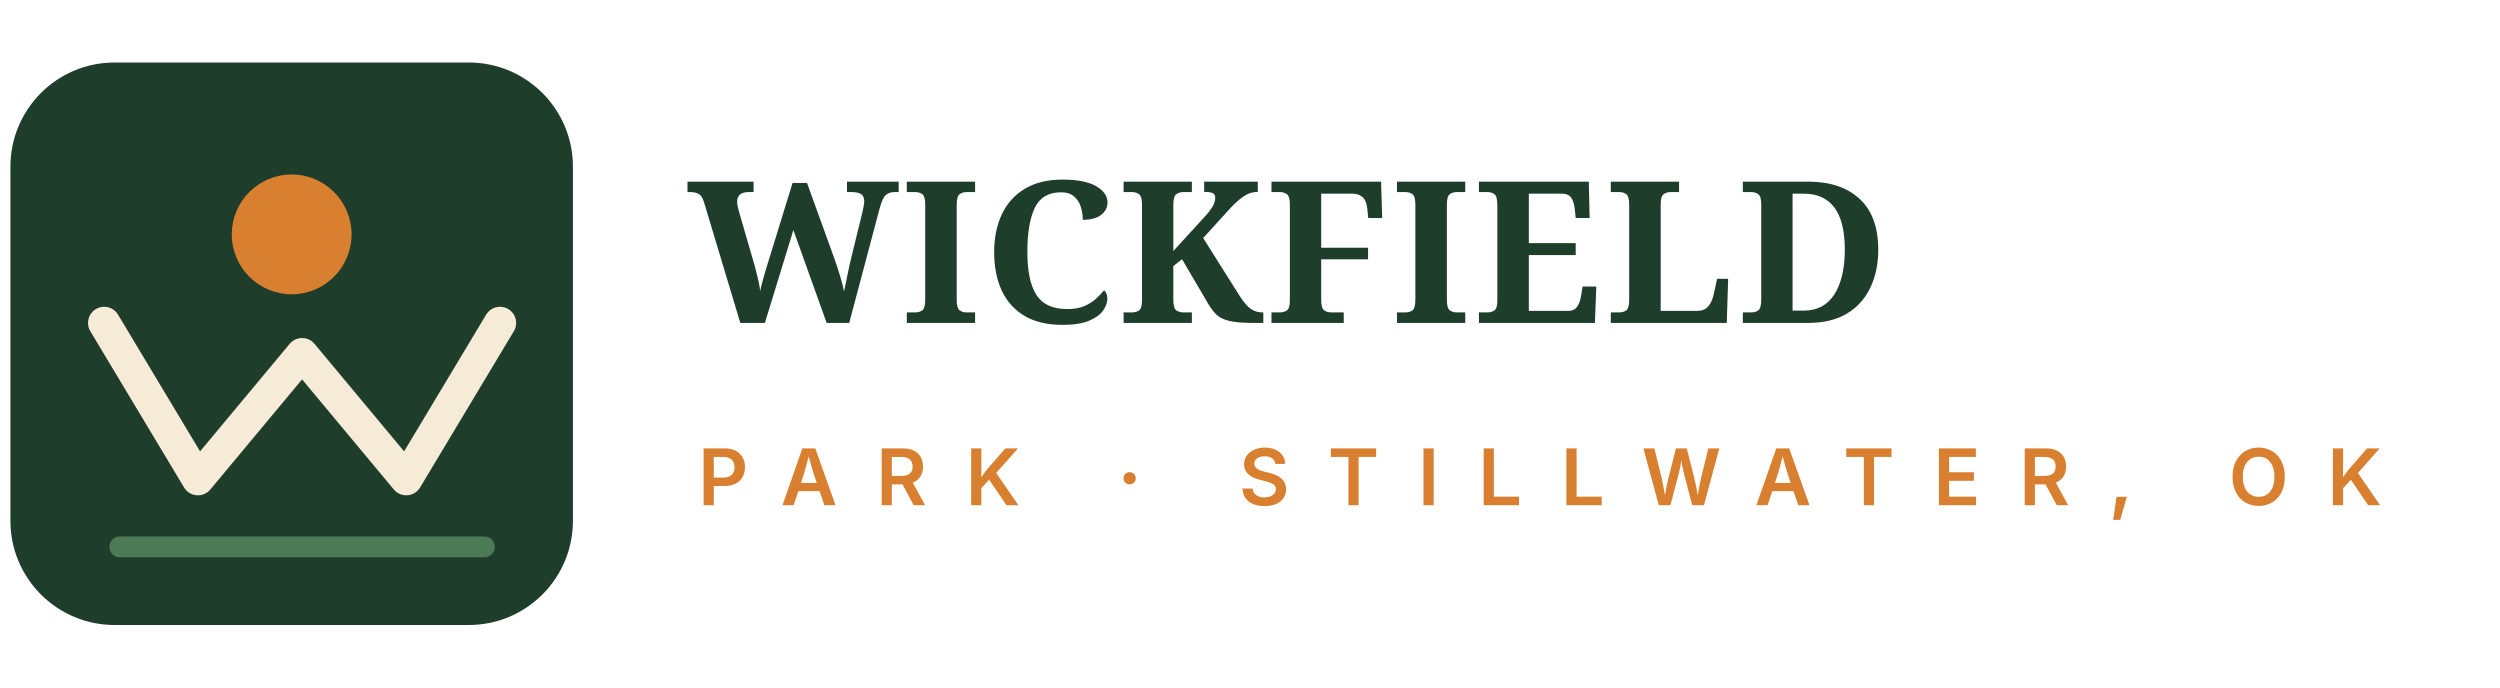
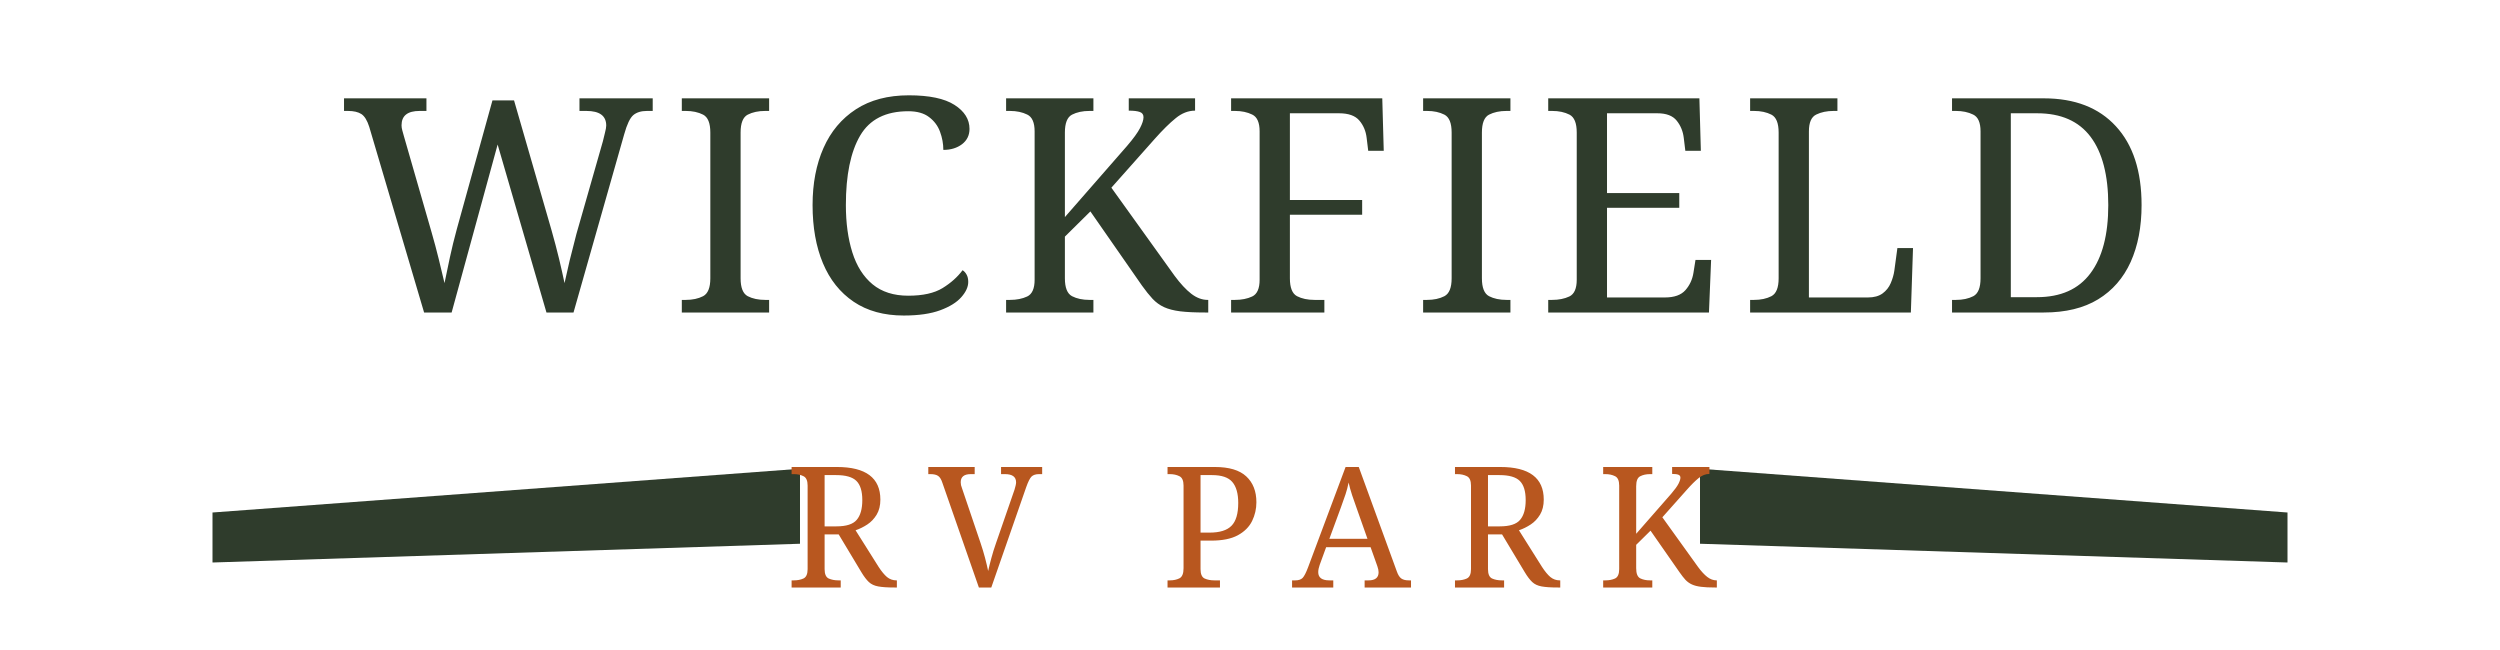
- <svg xmlns="http://www.w3.org/2000/svg" viewBox="0 0 480 132" width="480" height="132" role="img" aria-label="Wickfield Park — RV Park, Stillwater, Oklahoma">
-   <rect x="2" y="12" width="108" height="108" rx="20" fill="#1F3D2B" />
-   <circle cx="56" cy="45" r="11.5" fill="#D97F30" />
-   <path d="M20 62 L 38 92 L 58 68 L 78 92 L 96 62" fill="none" stroke="#F5EBD6" stroke-width="6.2" stroke-linecap="round" stroke-linejoin="round" />
-   <path d="M23 105 h70" stroke="#4C7A57" stroke-width="4" stroke-linecap="round" />
-   <text x="132" y="62" font-family="Bitter, Georgia, serif" font-size="38" font-weight="700" fill="#1F3D2B" letter-spacing="0.5">WICKFIELD</text>
-   <text x="134" y="97" font-family="Inter, Helvetica, Arial, sans-serif" font-size="15" font-weight="600" fill="#D97F30" letter-spacing="7.4">PARK · STILLWATER, OK</text>
+ <svg xmlns="http://www.w3.org/2000/svg" viewBox="0 0 400 104" width="400" height="104" role="img" aria-label="Wickfield RV Park, Stillwater, Oklahoma">
+   <text x="200" y="50" text-anchor="middle" font-family="Alfa Slab One, Georgia, serif" font-size="48" fill="#2F3C2C" letter-spacing="2.4">WICKFIELD</text>
+   <polygon points="34,82 128,75 128,87 34,90" fill="#2F3C2C" />
+   <polygon points="366,82 272,75 272,87 366,90" fill="#2F3C2C" />
+   <text x="200" y="94" text-anchor="middle" font-family="Alfa Slab One, Georgia, serif" font-size="27" fill="#B8571F" letter-spacing="6">RV PARK</text>
</svg>
